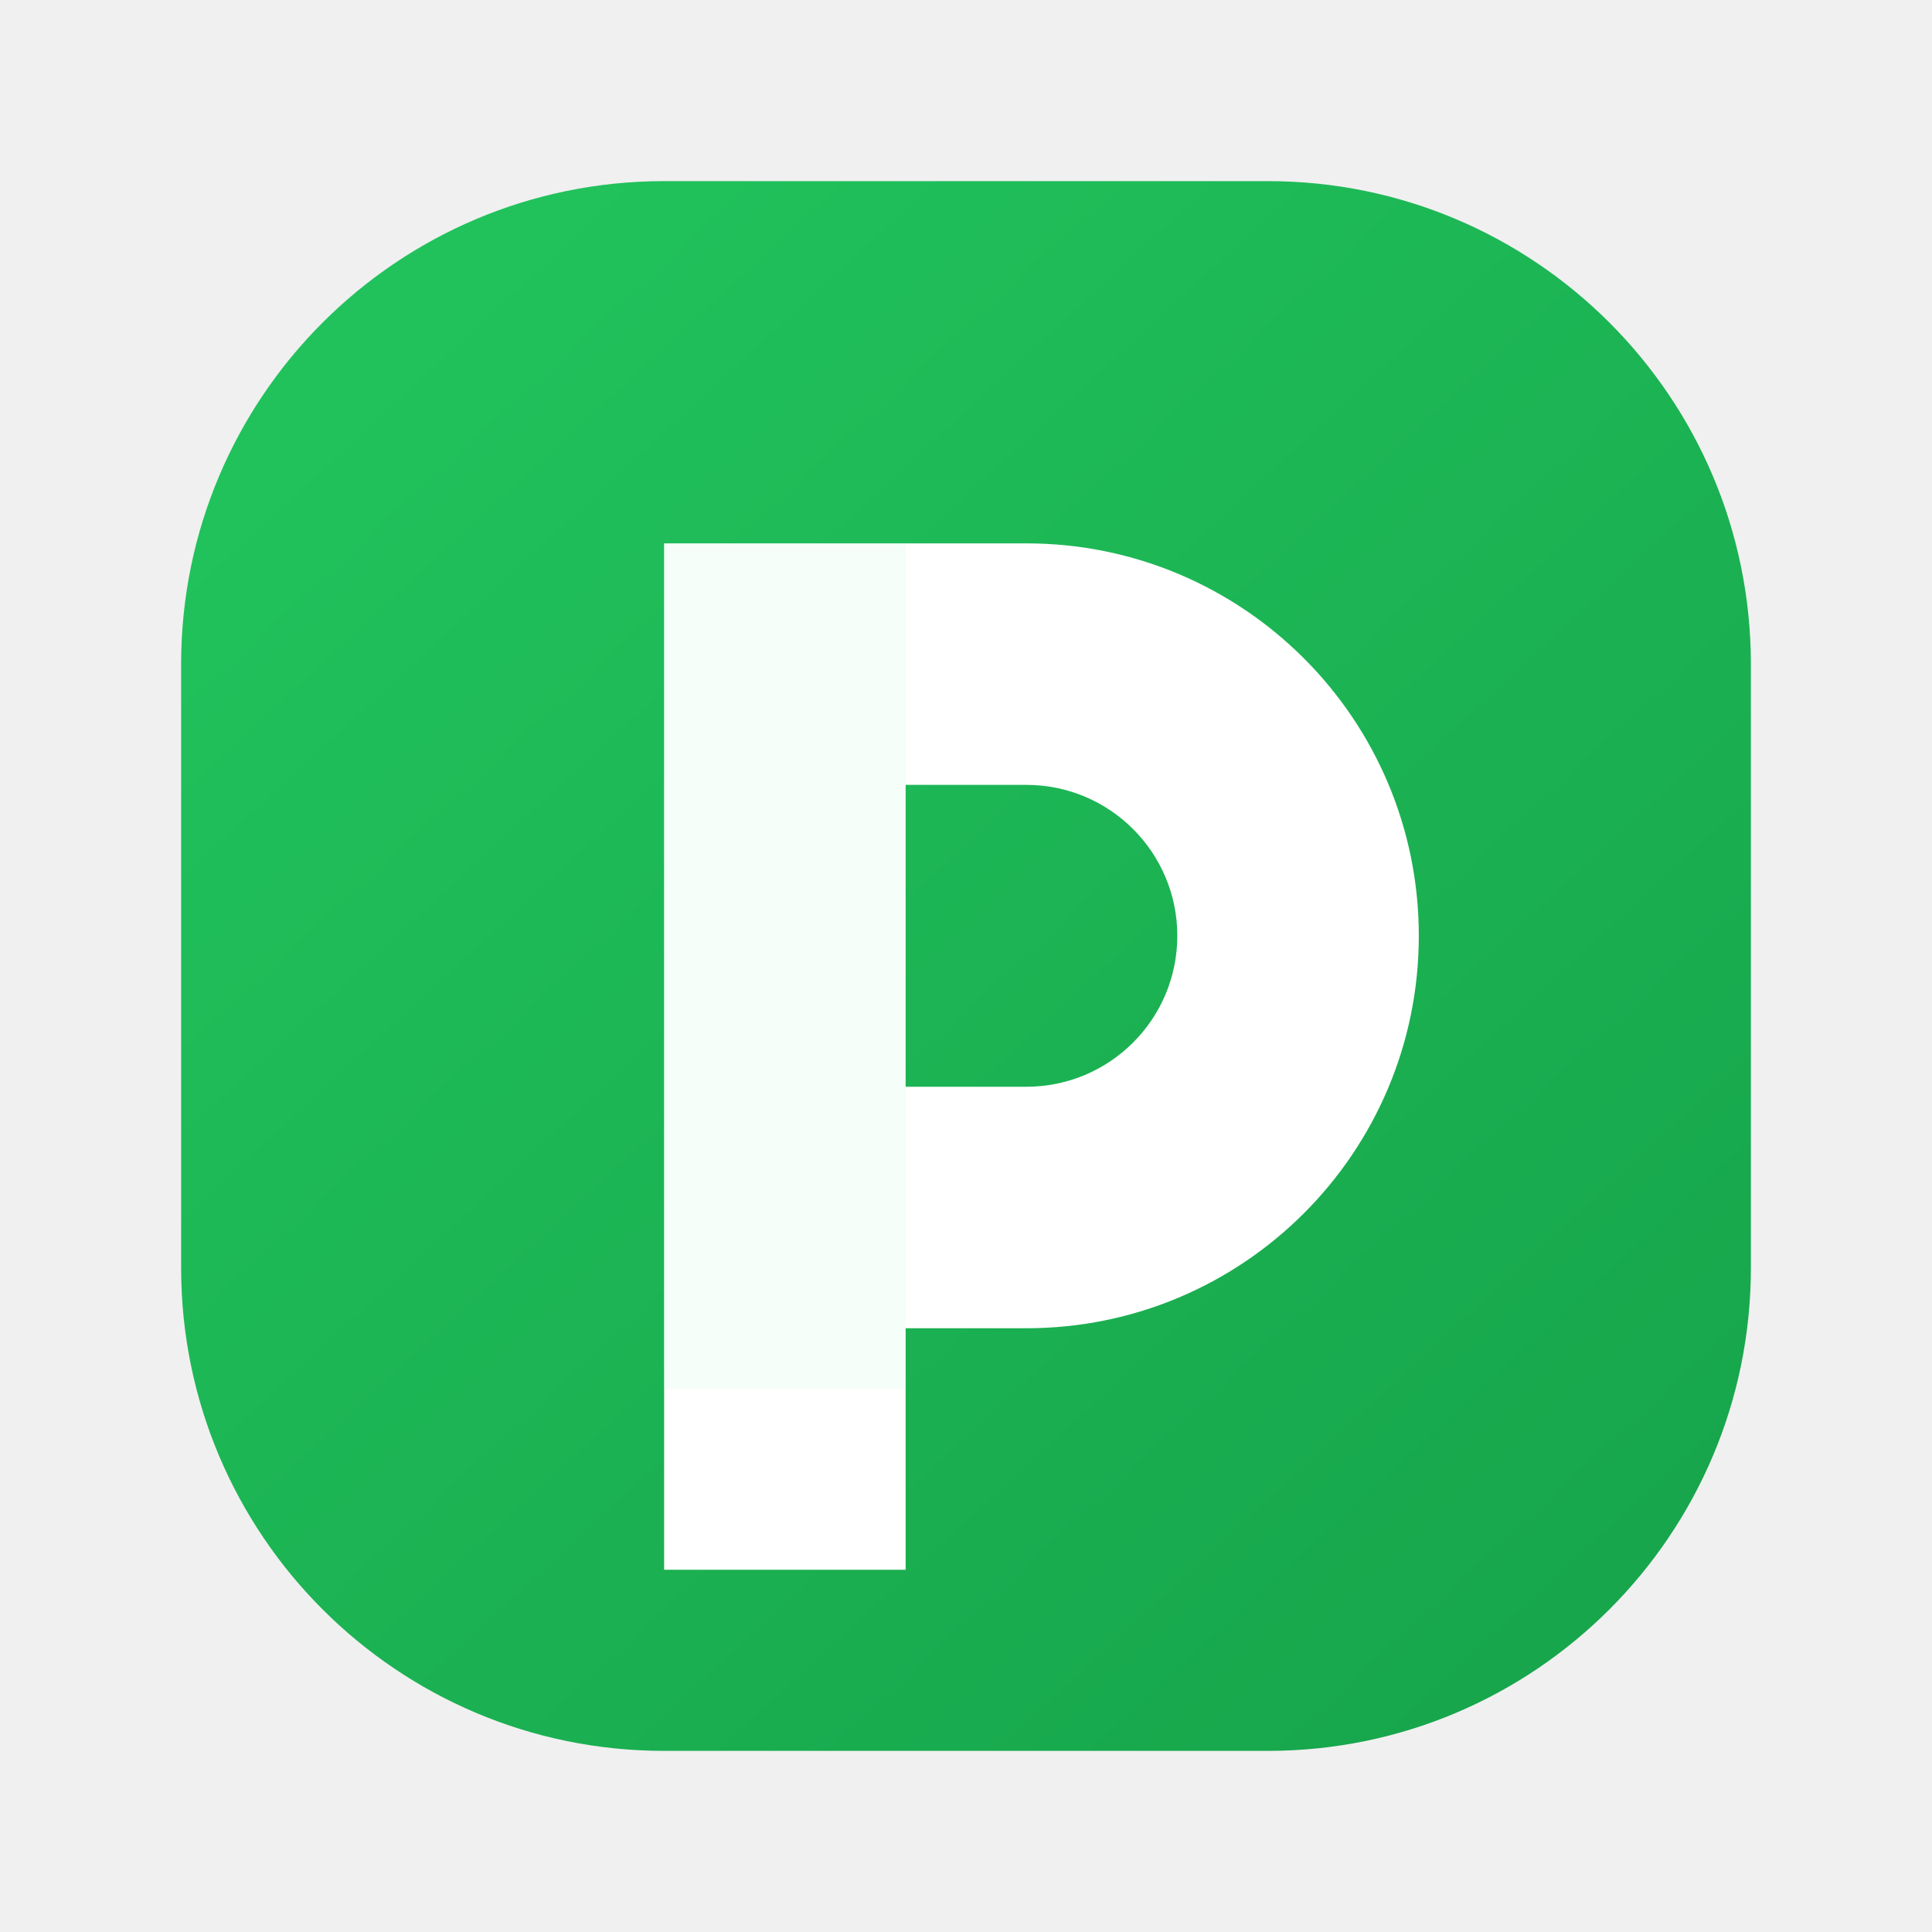
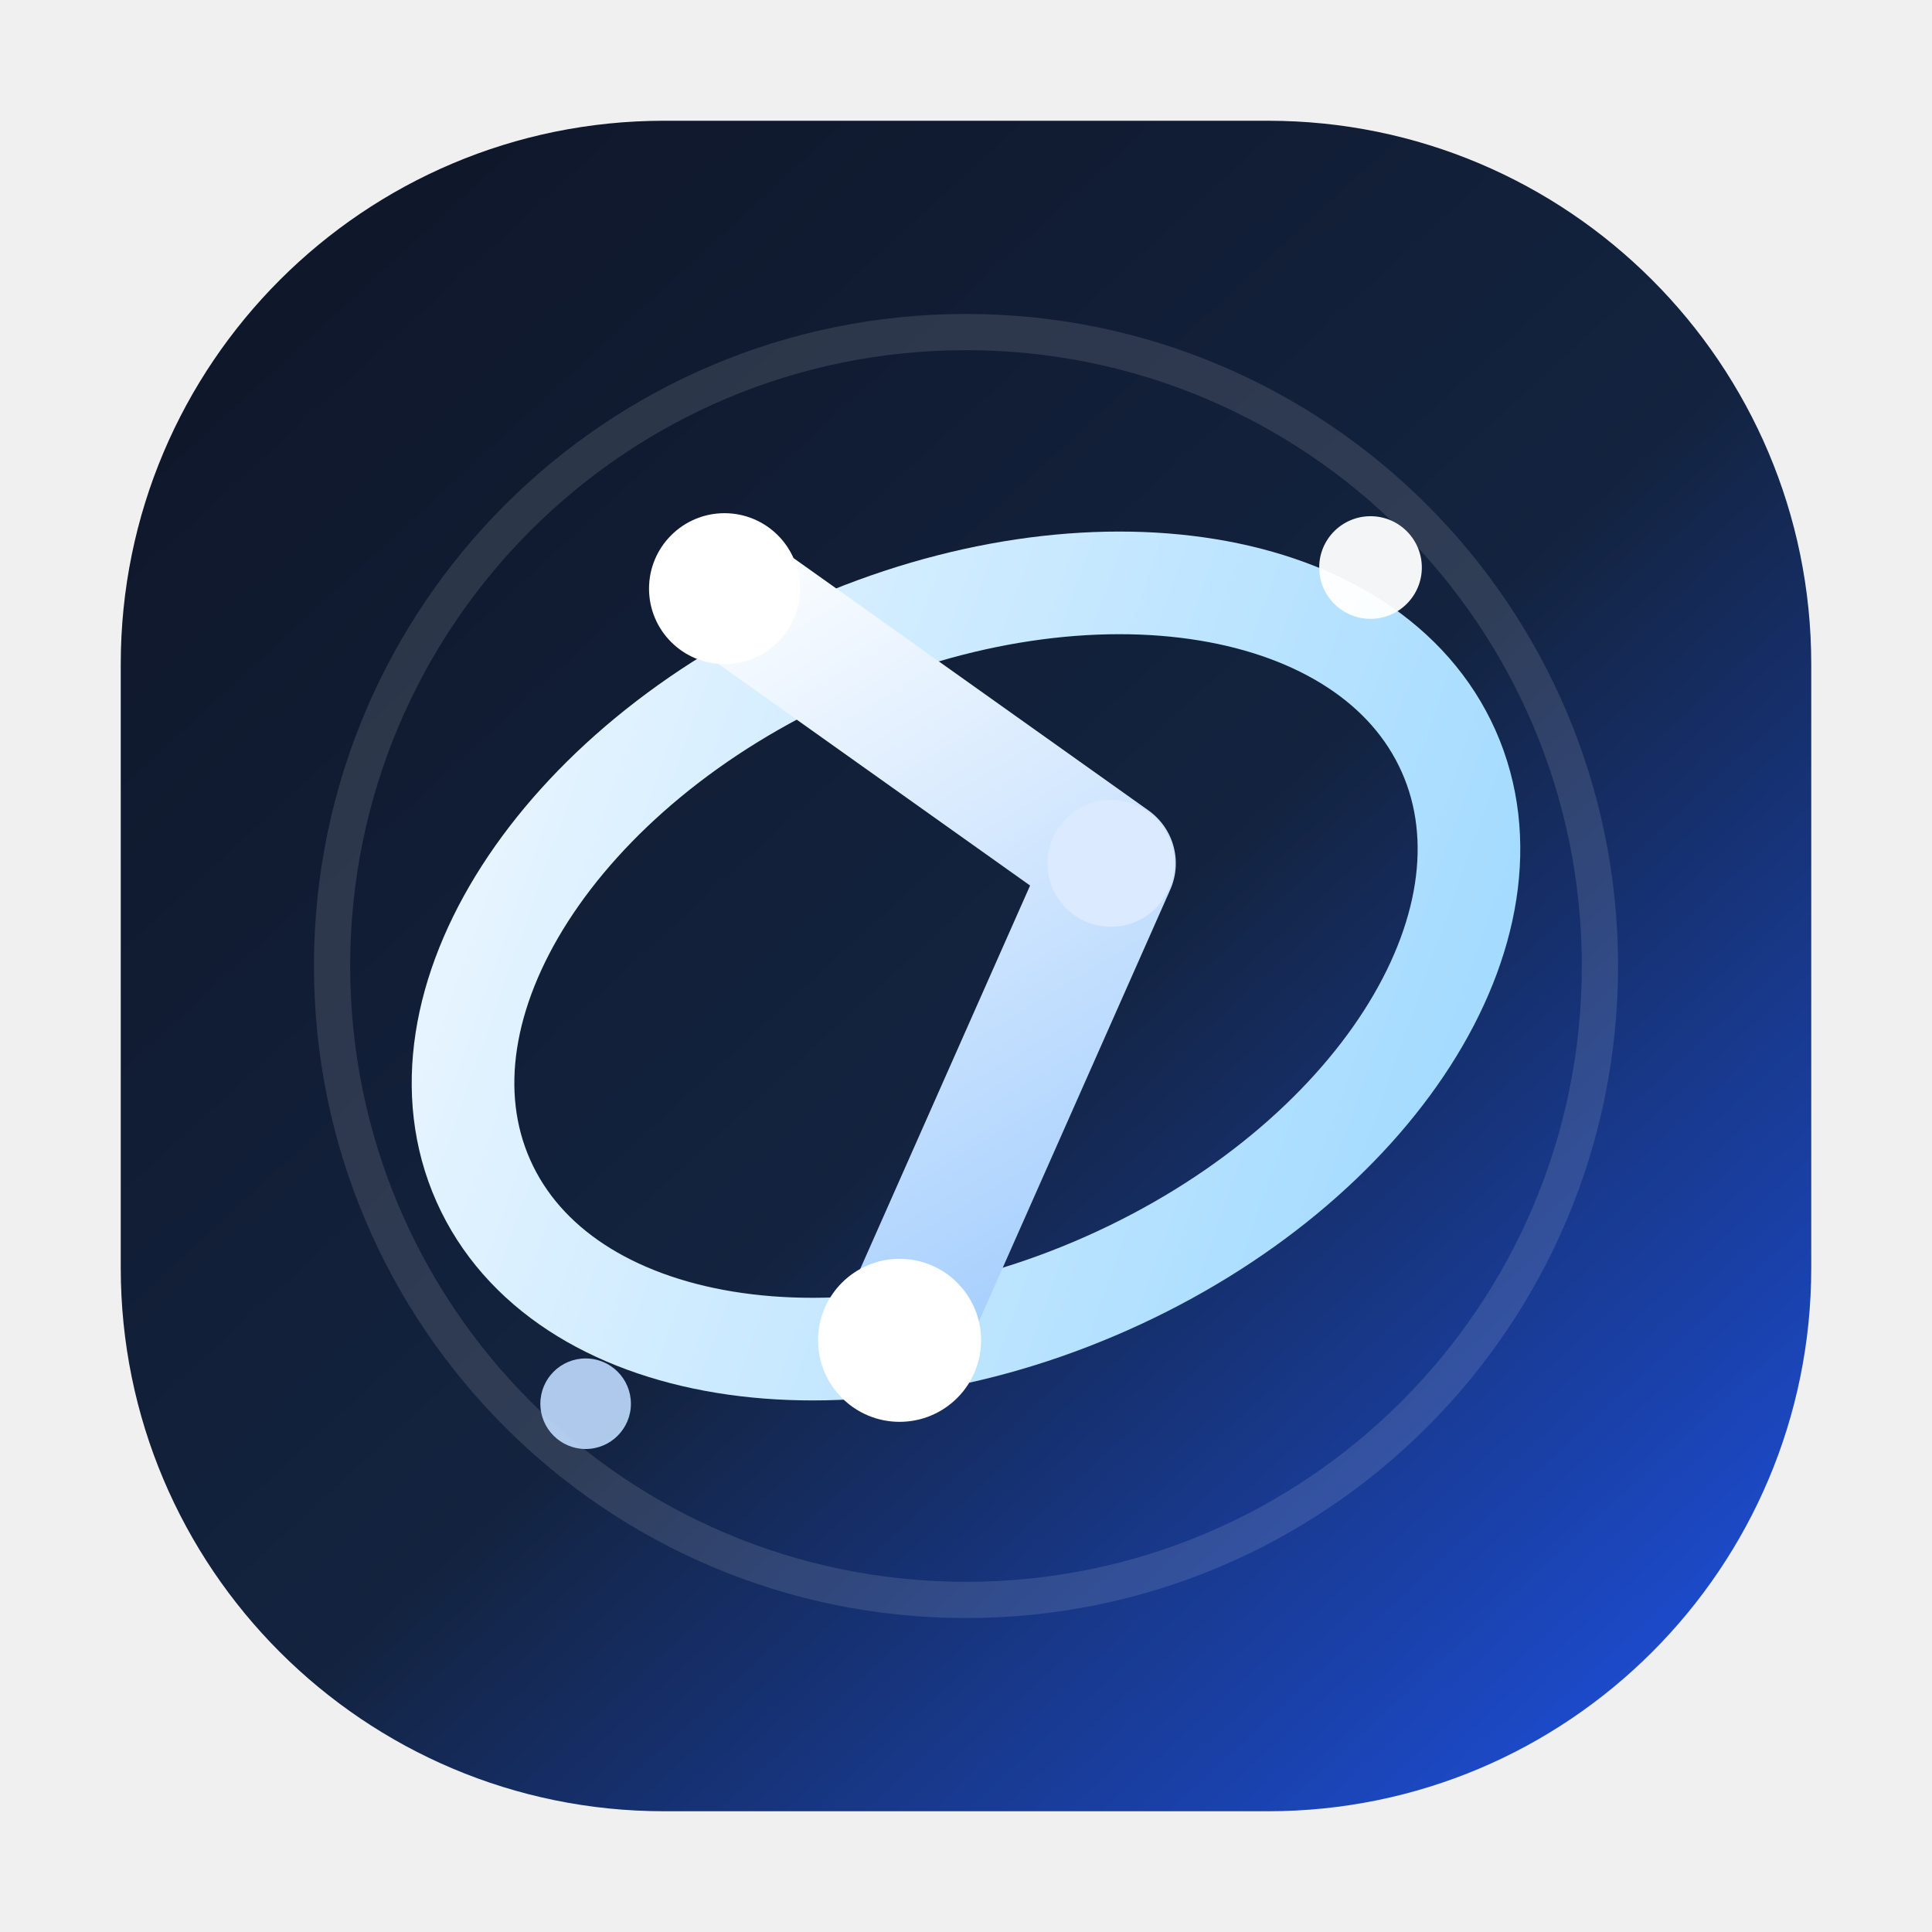
<svg xmlns="http://www.w3.org/2000/svg" viewBox="0 0 64 64">
  <defs>
-     <linearGradient id="bg" x1="8" y1="6" x2="56" y2="58" gradientUnits="userSpaceOnUse">
-       <stop offset="0" stop-color="#22c55e" />
-       <stop offset="1" stop-color="#16a34a" />
+     <linearGradient id="bg" x1="10" y1="8" x2="56" y2="58" gradientUnits="userSpaceOnUse">
+       <stop offset="0" stop-color="#0f172a" />
+       <stop offset="0.52" stop-color="#13233f" />
+       <stop offset="1" stop-color="#1d4ed8" />
+     </linearGradient>
+     <linearGradient id="ring" x1="14" y1="14" x2="52" y2="50" gradientUnits="userSpaceOnUse">
+       <stop offset="0" stop-color="#f8fbff" />
+       <stop offset="1" stop-color="#8fd3ff" />
+     </linearGradient>
+     <linearGradient id="beam" x1="24" y1="18" x2="41" y2="46" gradientUnits="userSpaceOnUse">
+       <stop offset="0" stop-color="#ffffff" />
+       <stop offset="1" stop-color="#93c5fd" />
    </linearGradient>
  </defs>
-   <rect x="6" y="6" width="52" height="52" rx="16" fill="url(#bg)" />
-   <path d="M22 18h12c7.18 0 13 5.82 13 13s-5.82 13-13 13h-4v8h-8zm8 8v10h4a5 5 0 0 0 0-10z" fill="#fff" />
-   <path d="M22 18h8v28h-8z" fill="#dcfce7" fill-opacity=".28" />
+   <rect x="4" y="4" width="56" height="56" rx="18" fill="url(#bg)" />
+   <circle cx="32" cy="32" r="21" fill="none" stroke="rgba(255,255,255,0.12)" stroke-width="1.2" />
+   <ellipse cx="32" cy="32" rx="17.5" ry="11.5" transform="rotate(-24 32 32)" fill="none" stroke="url(#ring)" stroke-width="3.4" stroke-linecap="round" />
+   <path d="M24 19.5 36.8 28.6 29.8 44.4" fill="none" stroke="url(#beam)" stroke-width="4.3" stroke-linecap="round" stroke-linejoin="round" />
+   <circle cx="24" cy="19.5" r="2.5" fill="#ffffff" />
+   <circle cx="36.8" cy="28.6" r="2.1" fill="#dbeafe" />
+   <circle cx="29.8" cy="44.4" r="2.7" fill="#ffffff" />
+   <circle cx="45.4" cy="18.8" r="1.7" fill="#ffffff" opacity="0.95" />
+   <circle cx="19.4" cy="46.5" r="1.5" fill="#bfdbfe" opacity="0.9" />
</svg>
